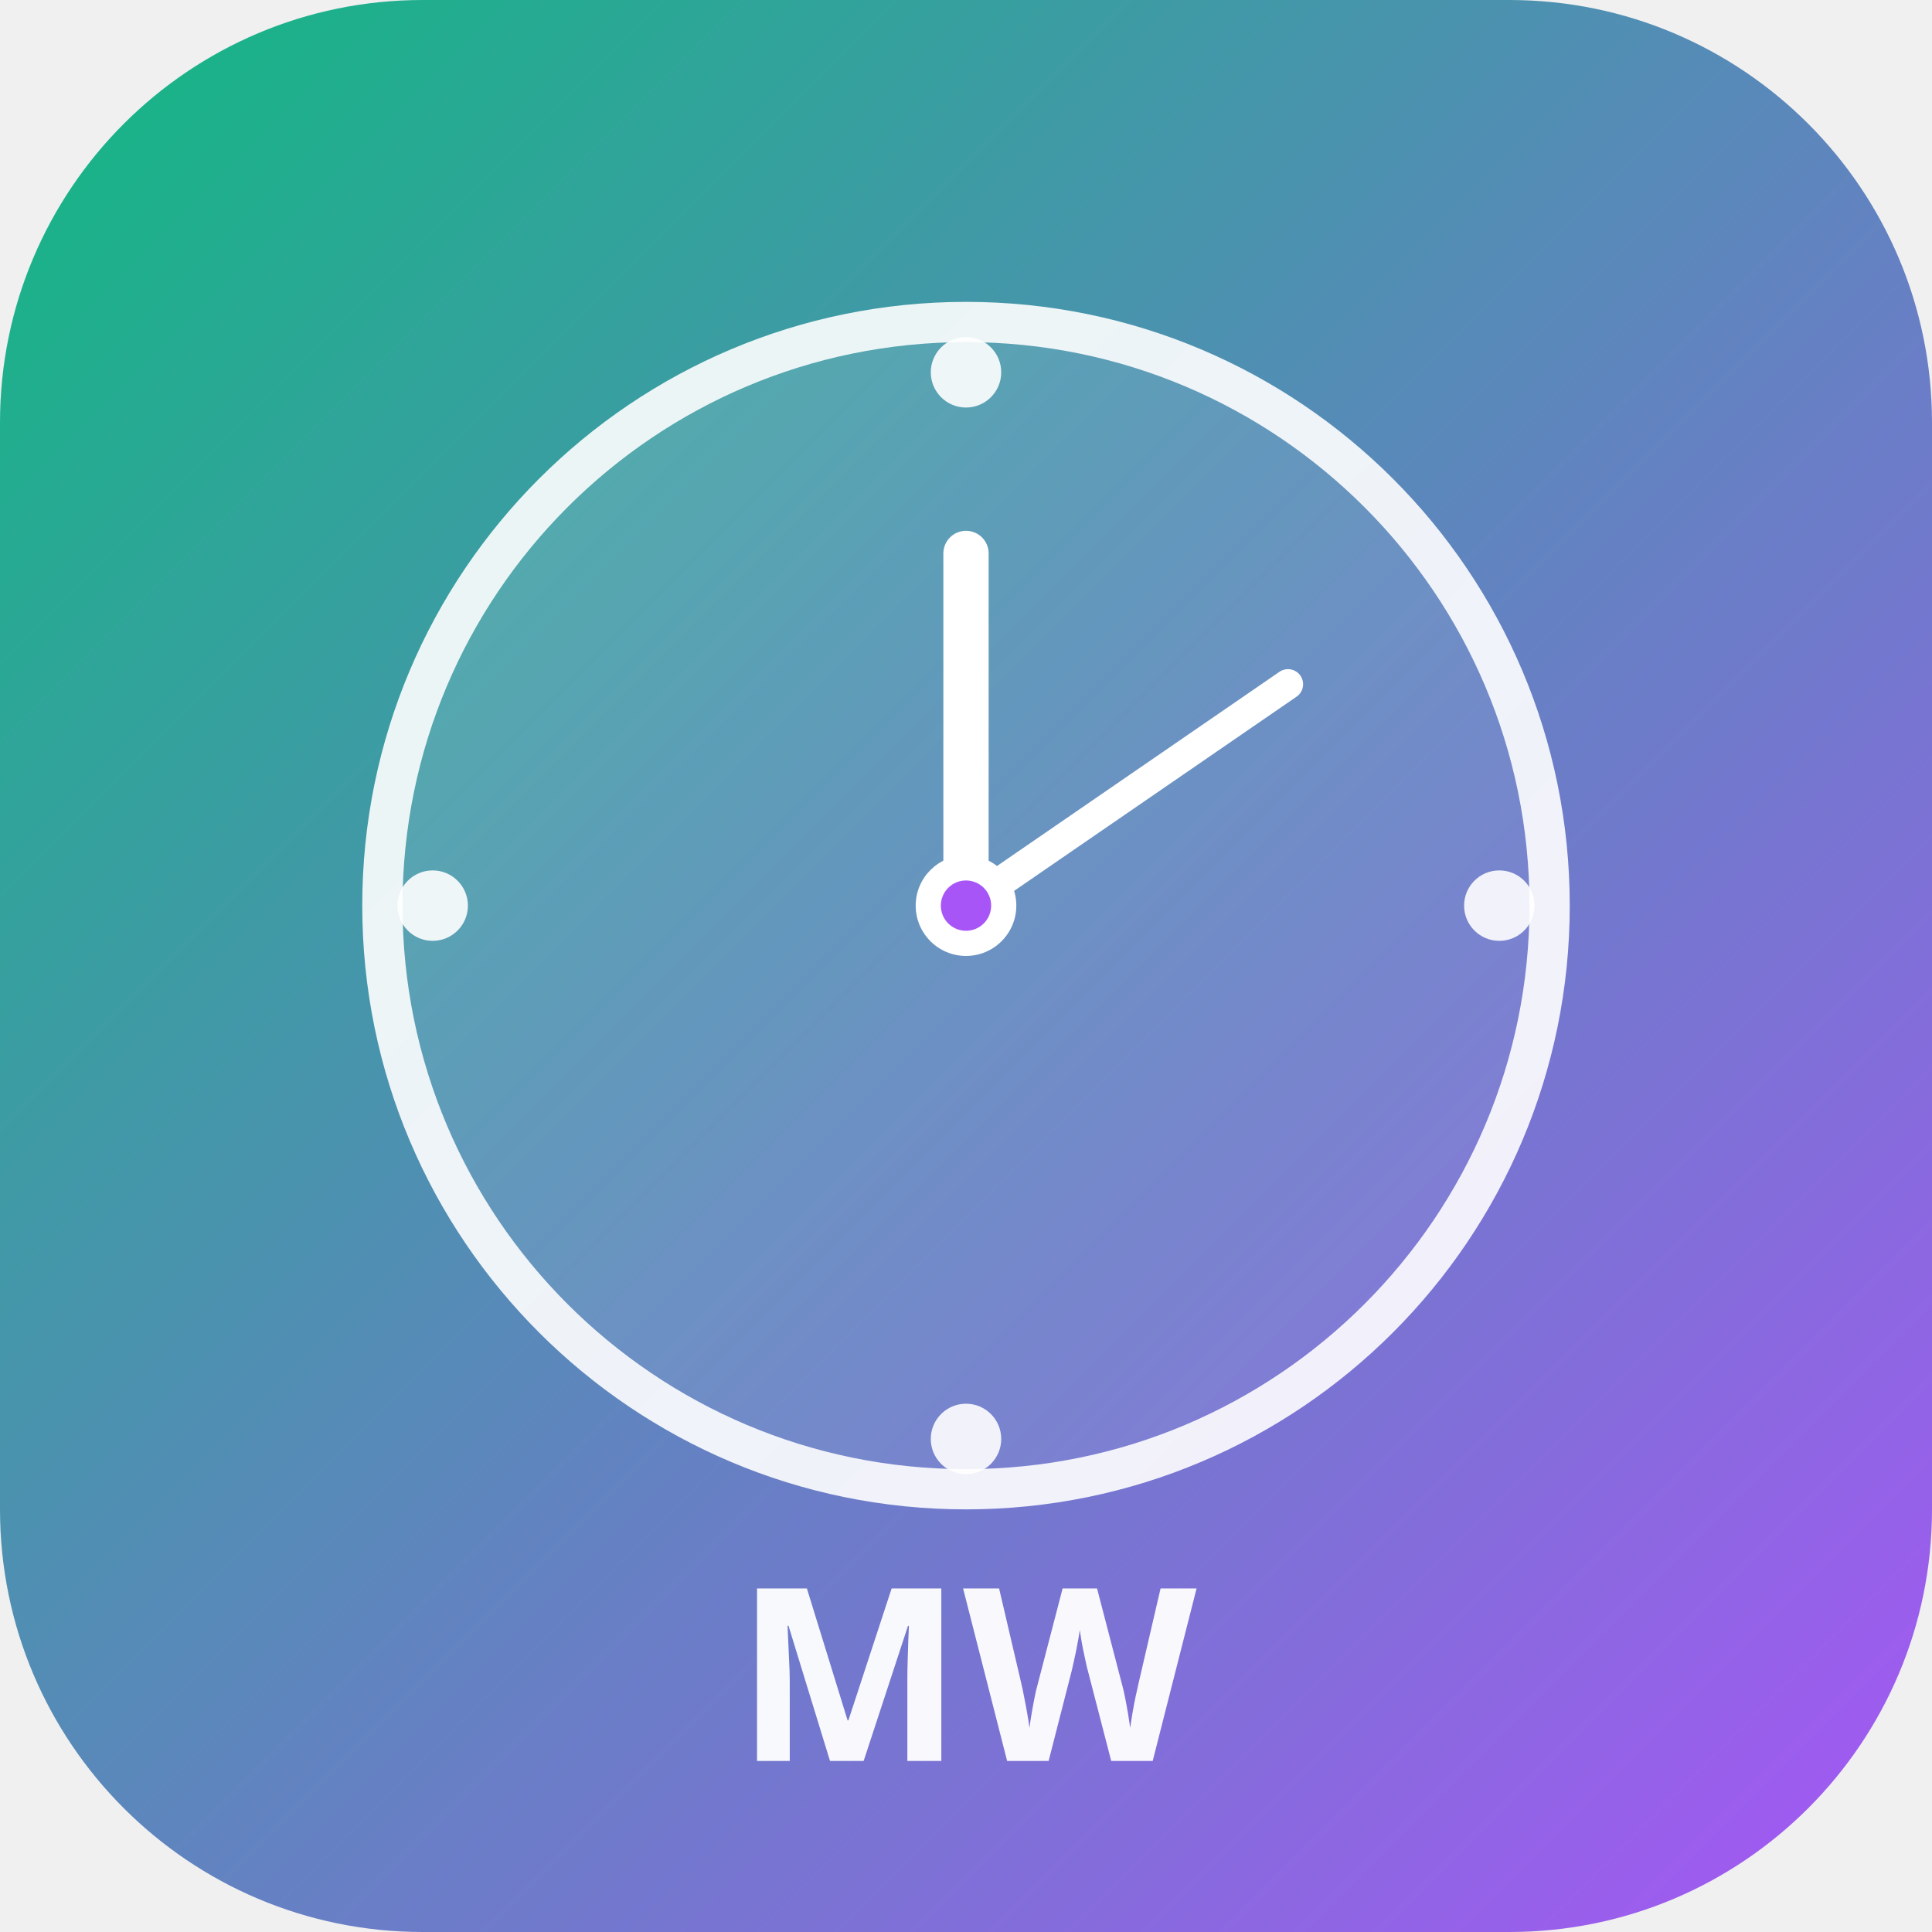
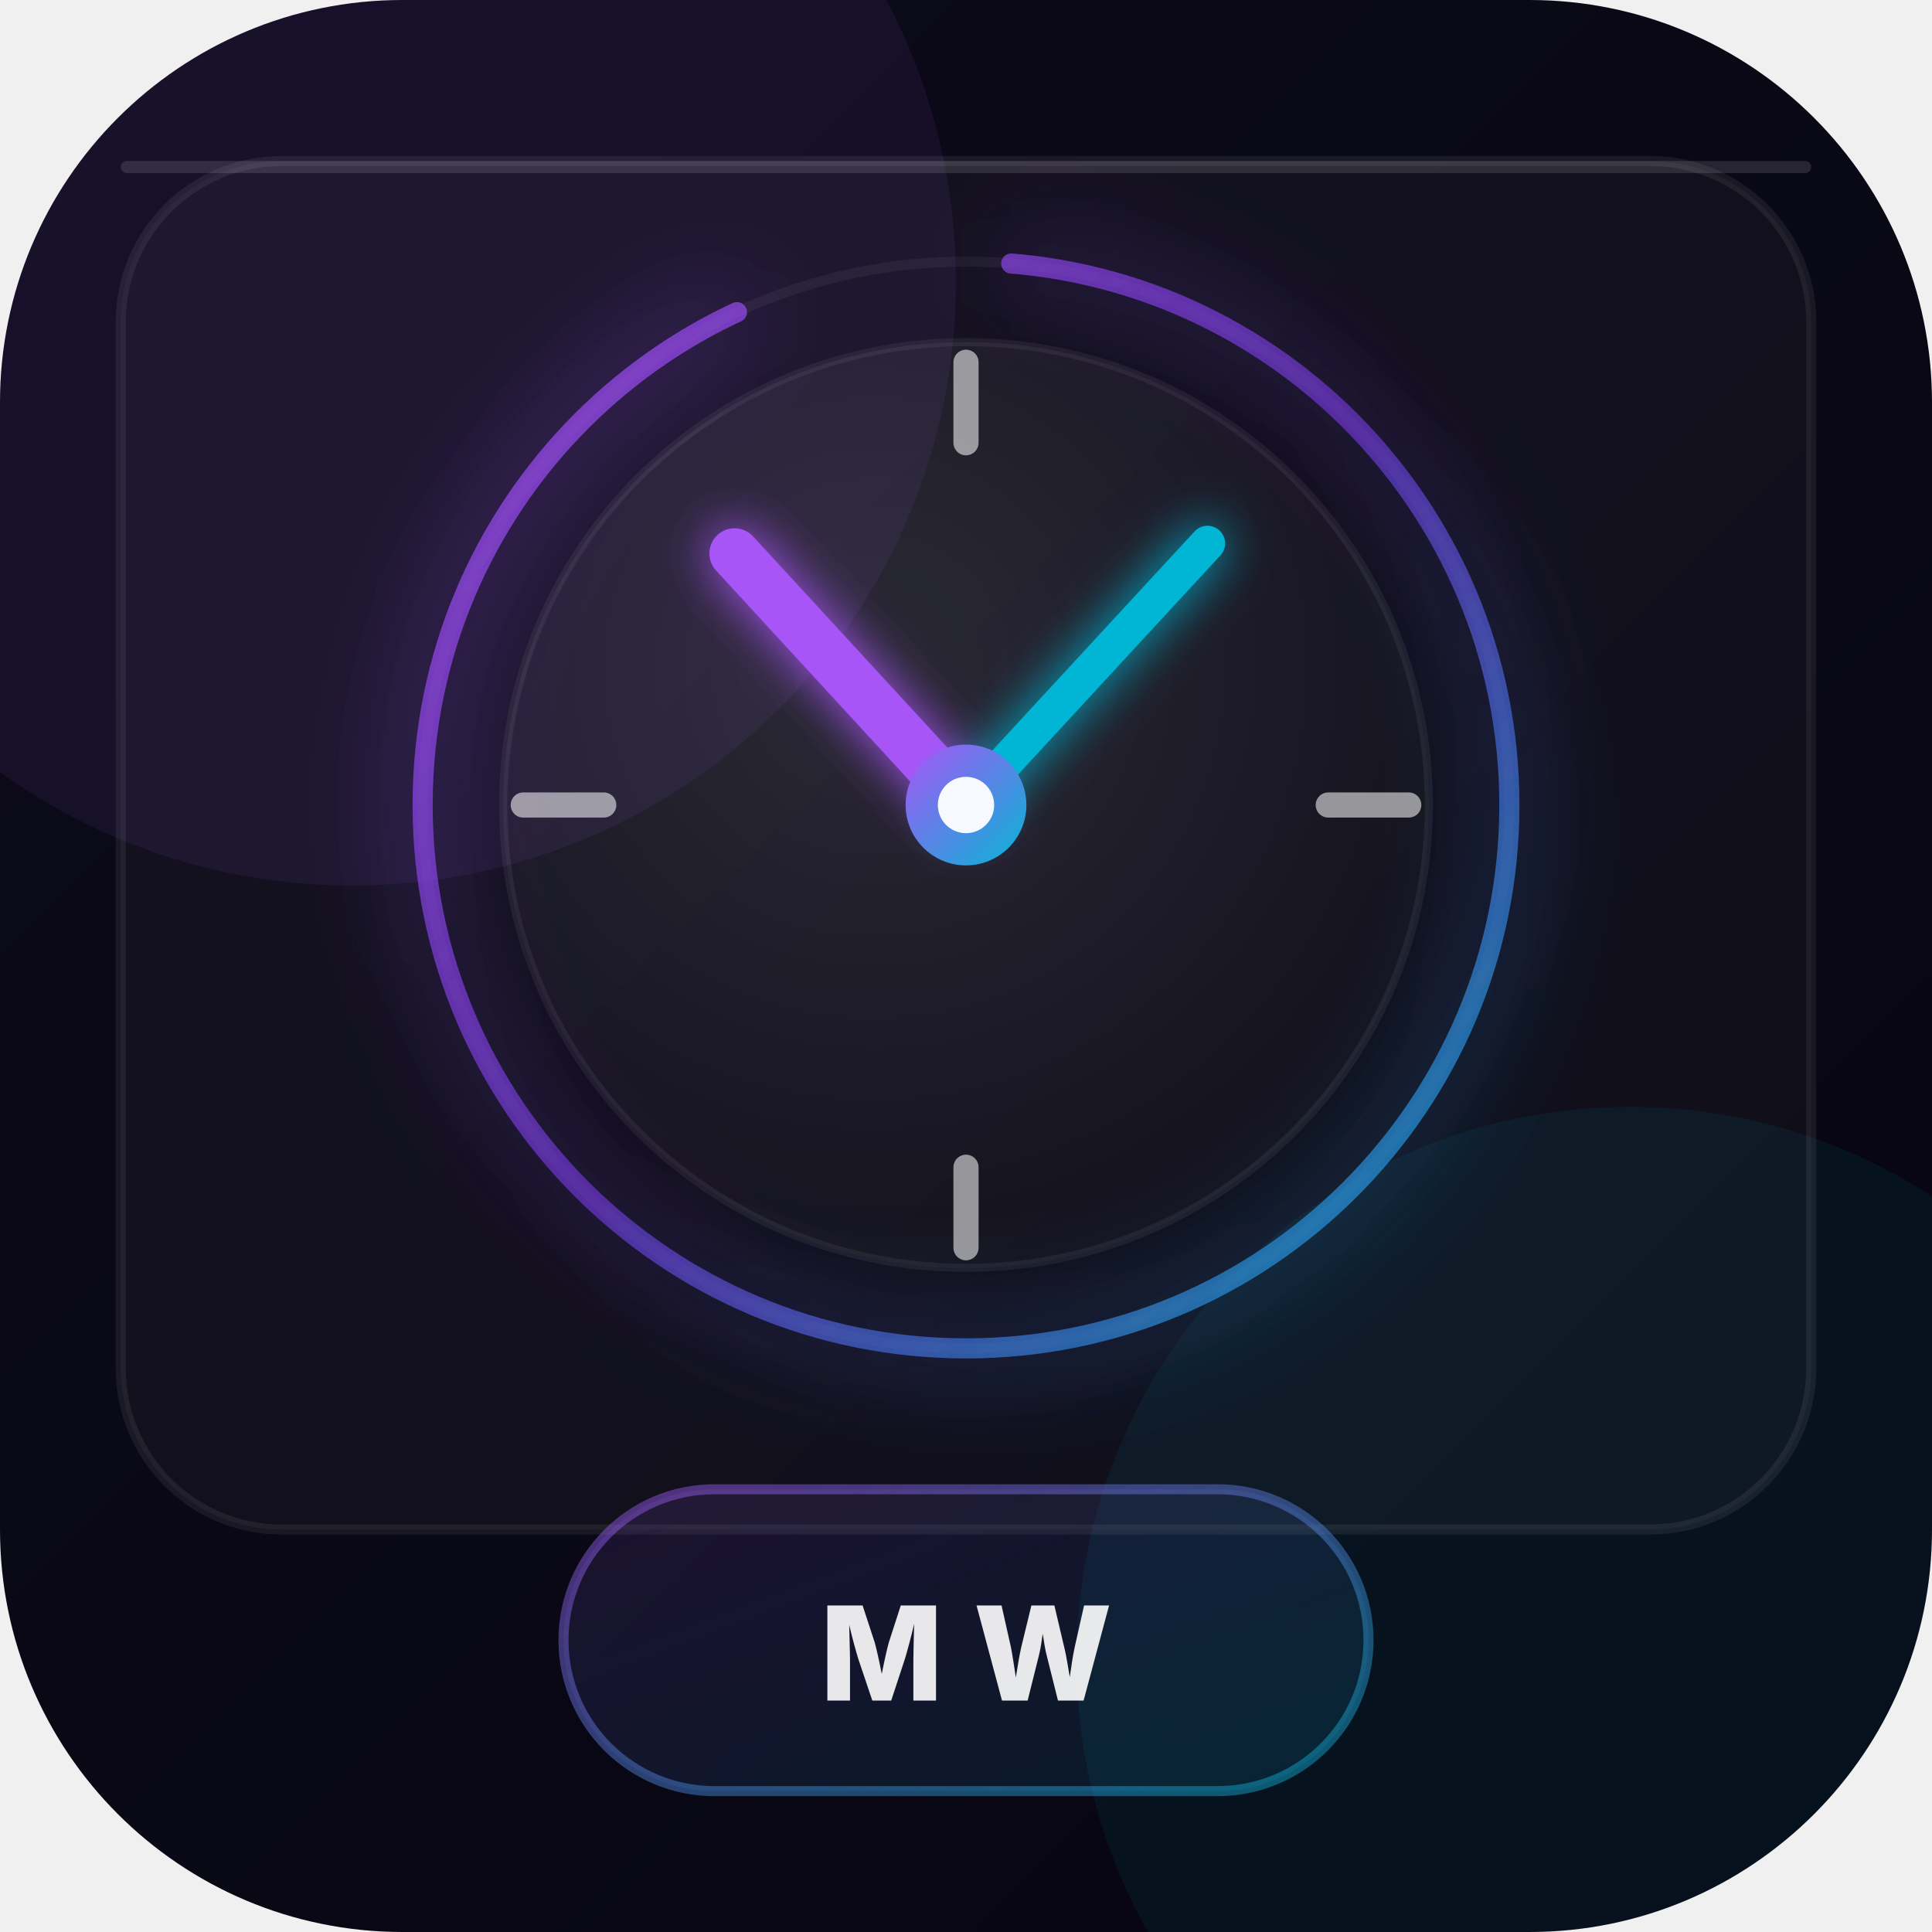
<svg xmlns="http://www.w3.org/2000/svg" viewBox="0 0 192 192">
  <defs>
-     <linearGradient id="bg" x1="0%" y1="0%" x2="100%" y2="100%">
-       <stop offset="0%" style="stop-color:#10b981;stop-opacity:1" />
-       <stop offset="100%" style="stop-color:#a855f7;stop-opacity:1" />
+     <linearGradient id="bgGrad" x1="0%" y1="0%" x2="100%" y2="100%">
+       <stop offset="0%" stop-color="#0d0b1a" />
+       <stop offset="100%" stop-color="#060510" />
    </linearGradient>
-     <linearGradient id="cf" x1="0%" y1="0%" x2="100%" y2="100%">
-       <stop offset="0%" style="stop-color:#ffffff;stop-opacity:0.15" />
-       <stop offset="100%" style="stop-color:#ffffff;stop-opacity:0.05" />
+     <linearGradient id="brandGrad" x1="0%" y1="0%" x2="100%" y2="100%">
+       <stop offset="0%" stop-color="#a855f7" />
+       <stop offset="100%" stop-color="#06b6d4" />
    </linearGradient>
+     <linearGradient id="ringGrad" x1="0%" y1="0%" x2="100%" y2="100%">
+       <stop offset="0%" stop-color="#a855f7" stop-opacity="0.9" />
+       <stop offset="50%" stop-color="#7c3aed" stop-opacity="0.7" />
+       <stop offset="100%" stop-color="#06b6d4" stop-opacity="0.9" />
+     </linearGradient>
+     <radialGradient id="glassGrad" cx="40%" cy="35%" r="60%">
+       <stop offset="0%" stop-color="#ffffff" stop-opacity="0.10" />
+       <stop offset="100%" stop-color="#ffffff" stop-opacity="0.02" />
+     </radialGradient>
+     <filter id="glow" x="-50%" y="-50%" width="200%" height="200%">
+       <feGaussianBlur stdDeviation="2.5" result="blur" />
+       <feMerge>
+         <feMergeNode in="blur" />
+         <feMergeNode in="SourceGraphic" />
+       </feMerge>
+     </filter>
+     <filter id="outerGlow" x="-40%" y="-40%" width="180%" height="180%">
+       <feGaussianBlur stdDeviation="5" result="blur" />
+       <feMerge>
+         <feMergeNode in="blur" />
+         <feMergeNode in="SourceGraphic" />
+       </feMerge>
+     </filter>
+     <clipPath id="roundedClip">
+       <rect width="192" height="192" rx="40" />
+     </clipPath>
  </defs>
-   <rect fill="url(#bg)" width="192" height="192" rx="42" />
-   <circle cx="96" cy="90" r="58" fill="url(#cf)" stroke="white" stroke-width="4" opacity="0.9" />
-   <circle cx="96" cy="37" r="3.5" fill="white" opacity="0.9" />
-   <circle cx="96" cy="143" r="3.5" fill="white" opacity="0.9" />
-   <circle cx="43" cy="90" r="3.5" fill="white" opacity="0.9" />
-   <circle cx="149" cy="90" r="3.5" fill="white" opacity="0.9" />
-   <line x1="96" y1="90" x2="96" y2="55" stroke="white" stroke-width="4.5" stroke-linecap="round" />
-   <line x1="96" y1="90" x2="128" y2="68" stroke="white" stroke-width="3" stroke-linecap="round" />
-   <circle cx="96" cy="90" r="5" fill="white" />
-   <circle cx="96" cy="90" r="2.5" fill="#a855f7" />
-   <text x="96" y="175" font-family="Segoe UI, system-ui, sans-serif" font-size="24" font-weight="800" fill="white" text-anchor="middle" opacity="0.95">MW</text>
+   <rect fill="url(#bgGrad)" width="192" height="192" rx="40" />
+   <circle cx="35" cy="28" r="60" fill="#a855f7" opacity="0.08" clip-path="url(#roundedClip)" />
+   <circle cx="162" cy="165" r="55" fill="#06b6d4" opacity="0.07" clip-path="url(#roundedClip)" />
+   <rect x="12" y="16" width="168" height="136" rx="16" fill="rgba(255,255,255,0.035)" stroke="rgba(255,255,255,0.07)" stroke-width="1" />
+   <circle cx="96" cy="80" r="54" fill="none" stroke="rgba(255,255,255,0.05)" stroke-width="1" />
+   <circle cx="96" cy="80" r="54" fill="none" stroke="url(#ringGrad)" stroke-width="2" stroke-dasharray="311 28" stroke-dashoffset="80" stroke-linecap="round" filter="url(#outerGlow)" opacity="0.85" />
+   <circle cx="96" cy="80" r="46" fill="url(#glassGrad)" stroke="rgba(255,255,255,0.06)" stroke-width="0.8" />
+   <line x1="96" y1="36" x2="96" y2="44" stroke="rgba(255,255,255,0.55)" stroke-width="2.5" stroke-linecap="round" />
+   <line x1="140" y1="80" x2="132" y2="80" stroke="rgba(255,255,255,0.55)" stroke-width="2.5" stroke-linecap="round" />
+   <line x1="96" y1="124" x2="96" y2="116" stroke="rgba(255,255,255,0.55)" stroke-width="2.5" stroke-linecap="round" />
+   <line x1="52" y1="80" x2="60" y2="80" stroke="rgba(255,255,255,0.55)" stroke-width="2.5" stroke-linecap="round" />
+   <line x1="96" y1="80" x2="73" y2="55" stroke="#a855f7" stroke-width="5" stroke-linecap="round" filter="url(#glow)" />
+   <line x1="96" y1="80" x2="120" y2="54" stroke="#06b6d4" stroke-width="3.5" stroke-linecap="round" filter="url(#glow)" />
+   <circle cx="96" cy="80" r="6" fill="url(#brandGrad)" />
+   <circle cx="96" cy="80" r="2.8" fill="white" opacity="0.95" />
+   <rect x="56" y="148" width="80" height="30" rx="15" fill="url(#brandGrad)" opacity="0.12" />
+   <rect x="56" y="148" width="80" height="30" rx="15" fill="none" stroke="url(#brandGrad)" stroke-width="1" opacity="0.45" />
+   <text x="96" y="169" font-family="'Segoe UI','Inter',system-ui,sans-serif" font-size="13" font-weight="800" letter-spacing="3" fill="white" text-anchor="middle" opacity="0.9">MW</text>
+   <rect x="12" y="16" width="168" height="1.2" rx="0.6" fill="rgba(255,255,255,0.12)" />
</svg>
